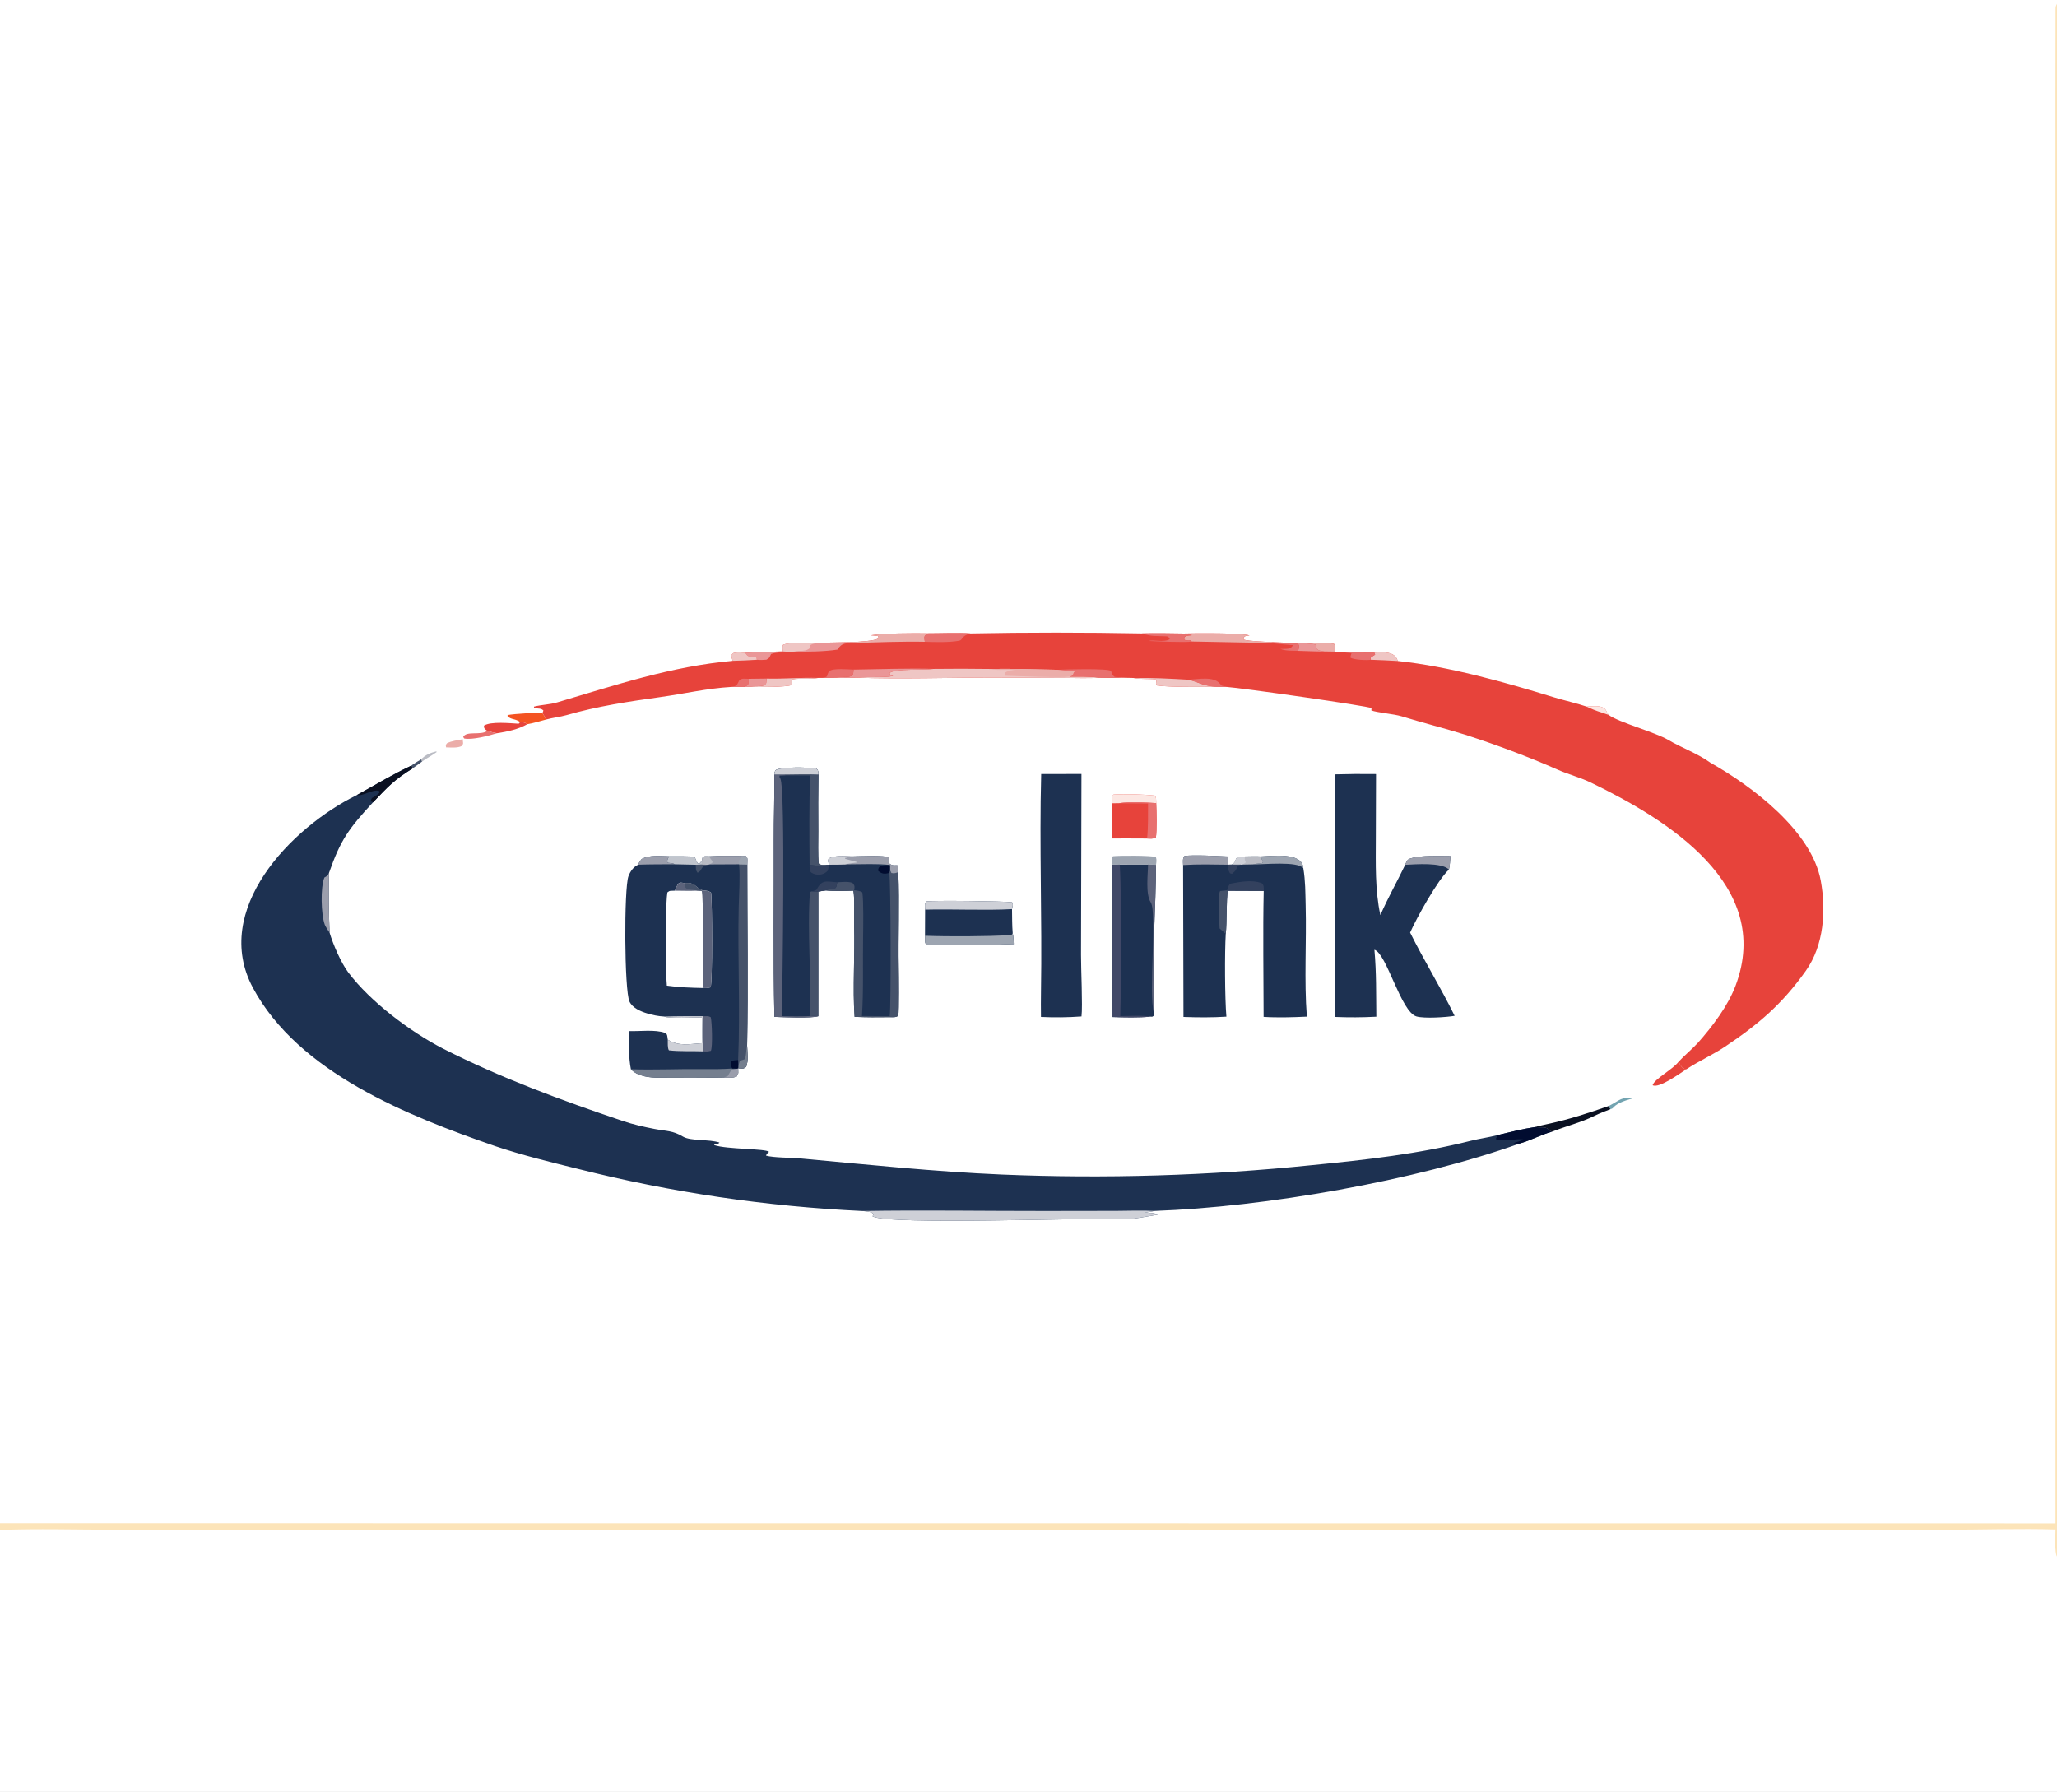
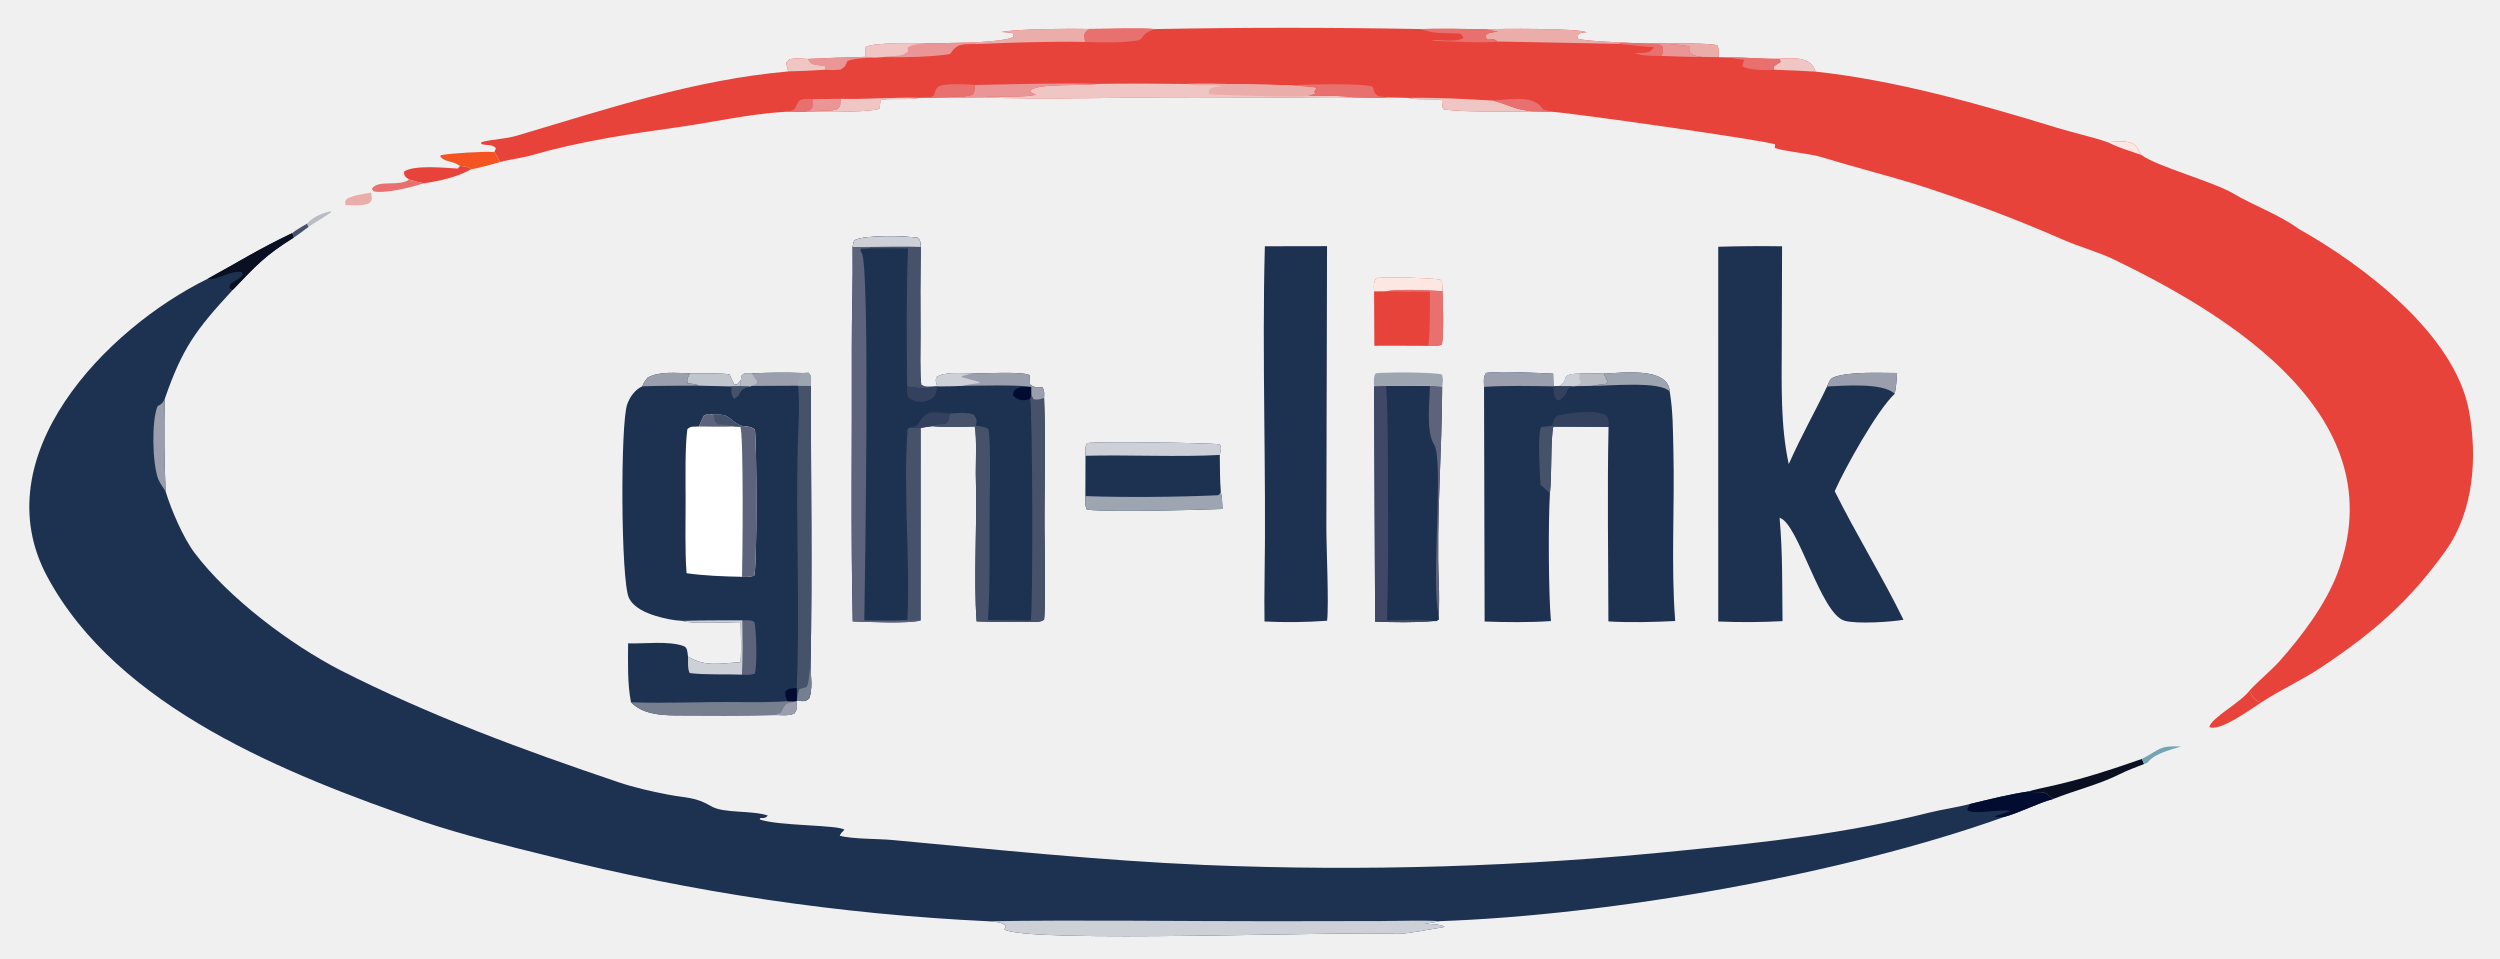
- <svg xmlns="http://www.w3.org/2000/svg" width="666" height="580" viewBox="0 0 666 580" fill="none">
+ <svg xmlns="http://www.w3.org/2000/svg" width="524" height="201" viewBox="72 199 524 201" fill="none">
  <g clip-path="url(#clip0_2231_16708)">
-     <path d="M0 0H666V1.247V503.976V580H0V495.354V493.179V0Z" fill="white" />
-     <path d="M0 495.354C11.66 494.889 25.289 495.273 37.168 495.279L105.616 495.282H317.274L552.471 495.289L629.507 495.286C640.677 495.282 654.605 494.85 665.515 495.198C665.496 497.002 665.161 502.747 666 503.976V580H0V495.354Z" fill="white" />
    <path d="M665.512 493.223V166.739L665.506 57.941C665.506 39.69 665.486 21.376 665.532 3.123C665.535 2.179 665.561 2.034 666 1.246V503.975C665.161 502.746 665.496 497.001 665.515 495.197C654.605 494.849 640.677 495.281 629.507 495.284L552.471 495.288L317.274 495.281H105.616L37.168 495.278C25.289 495.271 11.66 494.888 0 495.353V493.178L665.512 493.223Z" fill="#FCE4B9" />
    <path d="M314.169 205.093C332.654 204.741 351.142 204.74 369.626 205.088C374.133 204.958 378.777 205.07 383.294 205.125C386.406 205.014 402.613 204.875 404.565 205.767C403.163 205.926 403.514 205.688 402.565 206.467L402.727 207.099C403.934 207.578 410.272 207.8 411.96 207.926L416.418 208.094C417.764 208.081 419.654 208.004 420.951 208.118C423.55 208.1 429.582 208.003 431.936 208.459C432.343 209.291 432.229 210.036 432.216 210.977L434.274 211.03C437.829 211.009 441.669 211.396 444.996 211.317C447.806 211.071 451.711 210.873 452.554 214.018C469.028 215.754 487.128 220.849 502.956 225.725C506.383 226.78 510.484 227.678 513.726 228.786C515.385 228.704 518.207 228.251 519.537 229.464C520.188 230.057 520.214 230.802 520.841 231.482C524.11 233.918 535.875 237.034 540.259 239.644C544.353 242.08 549.764 244.01 553.78 246.956C567.266 254.528 586.567 269.042 589.513 285.18C591.256 294.716 590.57 306.042 584.645 314.371C577.009 325.11 569.38 331.63 558.509 338.887C554.58 341.51 550.018 343.565 546.008 346.198C544.603 346.107 544.057 344.852 543.488 343.757C545.397 341.692 547.859 339.696 549.761 337.615C554.437 332.349 559.449 325.72 561.933 319.126C574.222 286.521 539.758 265.328 515.151 253.42C511.729 251.764 507.795 250.734 504.289 249.189C494.507 244.881 484.436 241.145 474.27 237.851C467.64 235.778 460.488 233.995 453.819 231.933C451.321 231.16 445.832 230.731 444.001 230.014L444.056 229.273C443.009 228.571 401.488 222.675 397.205 222.422L393.319 222.359C389.043 222.447 378.425 222.508 374.624 221.95C374.11 221.276 374.338 221.199 374.458 220.056C373.066 219.635 369.421 220.052 366.962 219.513L363.008 219.429C361.001 219.565 357.889 219.444 355.802 219.425C352.969 219.661 347.369 219.495 344.299 219.481L322.726 219.391C308.215 219.354 291.47 219.927 277.319 219.413C275.13 219.443 272.941 219.446 270.752 219.423L266.882 219.483L264.885 219.503C261.961 220.06 258.926 219.49 256.562 219.977C256.506 220.574 256.441 221.17 256.368 221.765C254.825 222.519 244.988 222.526 242.869 222.356L240.823 222.429C239.448 222.416 238.073 222.414 236.699 222.423C229.039 222.863 221.495 224.622 213.936 225.682C203.62 227.128 193.456 228.639 183.417 231.547C181.31 232.145 178.9 232.383 176.777 232.976C176.489 232.146 176.073 231.568 175.589 230.856C175.8 230.577 175.813 230.392 175.931 230.034C175.046 229.183 174.492 229.586 172.867 229.189L172.91 228.777C175.535 228.125 177.847 228.172 180.493 227.388C199.498 221.757 217.287 215.764 237.2 213.967C237.008 213.265 236.904 212.864 236.788 212.148L237.4 211.472C238.609 211.089 239.982 211.285 241.283 211.356C245.346 211.15 249.412 211.002 253.48 210.913C253.365 209.964 253.348 209.887 253.438 208.883C254.565 207.895 264.162 208.035 266.159 208.1L275.987 207.91C277.548 207.759 283.699 207.577 284.512 206.578L284.232 205.929C283.396 205.809 282.744 205.753 281.901 205.695C285.934 205.01 296.127 204.985 300.371 205.069C304.134 205.077 310.733 204.826 314.169 205.093Z" fill="#E7433B" />
    <path d="M302.279 216.576C308.339 216.5 314.399 216.506 320.459 216.594C327.638 216.464 335.179 216.734 342.389 216.862C343.494 216.99 347.312 217.212 347.936 217.414L347.436 218.262L347.667 218.641L346.193 219.089C348.928 219.094 353.231 218.987 355.803 219.426C352.97 219.662 347.371 219.496 344.301 219.481L322.727 219.392C308.216 219.354 291.472 219.927 277.32 219.414C280.691 219.03 286.741 219.517 289.157 218.849L288.143 218.392L288.045 217.866C290.107 216.403 298.606 217.079 302.279 216.576Z" fill="#EFC6C4" />
    <path d="M320.461 216.593C327.639 216.463 335.181 216.733 342.39 216.861C343.496 216.989 347.314 217.211 347.938 217.413L347.437 218.262L347.668 218.64L346.195 219.088C344.543 219.512 328.319 218.886 325.558 218.8L325.324 218.529L325.493 217.75C326.26 217.148 327.421 217.191 328.446 217.106C326.238 216.56 323.316 217.242 320.461 216.593Z" fill="#EBADA9" />
    <path d="M383.297 205.125C386.409 205.013 402.617 204.874 404.568 205.766C403.166 205.925 403.518 205.687 402.568 206.466L402.731 207.099C403.937 207.578 410.275 207.799 411.963 207.925L411.309 208.19L385.885 207.699C385.056 207.055 385.128 207.289 383.765 207.317L383.401 206.82L383.557 206.209C384.279 205.743 385.098 205.755 385.976 205.655L383.297 205.125Z" fill="#EBADA9" />
    <path d="M266.161 208.1L275.989 207.91L276.532 208.224C273.778 208.327 272.732 207.943 271.121 210.323C267.299 210.955 261.108 211.063 257.113 210.962L255.285 211.047L253.482 210.914C253.368 209.964 253.35 209.887 253.44 208.883C254.567 207.895 264.164 208.036 266.161 208.1Z" fill="#EA9697" />
    <path d="M253.482 210.914C253.368 209.965 253.35 209.888 253.44 208.884C254.567 207.896 264.164 208.036 266.161 208.101C264.754 208.263 263.165 208.209 262.196 209.009L262.342 209.681C261.101 211.143 258.959 210.5 257.113 210.963L255.285 211.048L253.482 210.914Z" fill="#EFC6C4" />
    <path d="M275.984 207.91C277.545 207.759 283.697 207.577 284.509 206.578L284.23 205.929C283.393 205.81 282.742 205.753 281.898 205.695C285.931 205.01 296.124 204.985 300.368 205.069C299.004 206.03 299.257 206.113 299.428 207.792C292.763 207.639 283.328 207.95 276.527 208.224L275.984 207.91Z" fill="#EBADA9" />
    <path d="M276.379 216.805C284.62 216.684 294.125 216.332 302.275 216.577C298.603 217.079 290.104 216.404 288.041 217.867L288.139 218.392L289.154 218.849C286.738 219.517 280.688 219.03 277.317 219.414C275.128 219.443 272.939 219.447 270.75 219.424C273.036 218.929 274.486 219.595 276.014 218.686C276.326 217.928 276.301 217.618 276.379 216.805Z" fill="#EA9697" />
    <path d="M366.961 219.514C373.153 219.416 378.788 219.731 384.941 220.082C388.827 221.145 388.918 221.825 393.318 222.36C389.042 222.448 378.424 222.51 374.623 221.951C374.109 221.277 374.336 221.2 374.457 220.057C373.065 219.636 369.419 220.053 366.961 219.514Z" fill="#EFC6C4" />
    <path d="M342.391 216.86C344.547 216.726 358.696 216.346 359.73 217.239C360.221 218.6 359.919 218.353 360.894 219.167L363.011 219.427C361.005 219.564 357.893 219.442 355.805 219.424C353.233 218.986 348.93 219.092 346.195 219.087L347.669 218.639L347.438 218.261L347.938 217.412C347.314 217.21 343.496 216.988 342.391 216.86Z" fill="#E8706F" />
    <path d="M300.375 205.068C304.137 205.076 310.736 204.825 314.173 205.092C311.101 205.928 311.805 207.21 310.574 207.441C307.353 208.044 302.733 207.905 299.434 207.791C299.264 206.112 299.01 206.029 300.375 205.068Z" fill="#E8706F" />
    <path d="M248.196 219.706C253.506 219.864 259.245 219.329 264.883 219.505C261.959 220.061 258.924 219.491 256.56 219.978C256.504 220.575 256.439 221.171 256.365 221.766C254.823 222.52 244.986 222.527 242.867 222.357C244.847 222.003 245.73 222.41 247.452 221.911C248.316 221.124 248.035 221.258 248.196 219.706Z" fill="#EFC6C4" />
    <path d="M369.625 205.088C374.132 204.958 378.776 205.07 383.293 205.125L385.973 205.656C385.095 205.756 384.275 205.743 383.553 206.21L383.397 206.821L383.761 207.318C385.124 207.289 385.052 207.055 385.882 207.699C383.989 208.104 374.249 207.62 372.09 207.528C373.069 207 376.877 208.126 378.747 206.937C378.5 206.485 378.389 206.063 377.618 206.023C373.872 205.833 373.329 206.199 369.625 205.088Z" fill="#E8706F" />
    <path d="M266.883 219.485L267.731 219.025C267.902 218.474 268.116 217.635 268.525 217.286C269.725 216.265 274.775 216.746 276.381 216.806C276.303 217.62 276.328 217.93 276.016 218.687C274.488 219.596 273.038 218.931 270.752 219.425L266.883 219.485Z" fill="#E8706F" />
    <path d="M444.997 211.316C447.807 211.07 451.712 210.872 452.554 214.017C449.65 213.845 446.743 213.71 443.836 213.611L443.758 212.962C444.229 212.597 444.714 212.272 445.224 211.965L444.997 211.316Z" fill="#EFC6C4" />
    <path d="M434.273 211.032C437.828 211.01 441.668 211.398 444.995 211.319L445.223 211.968C444.712 212.275 444.228 212.6 443.756 212.965L443.834 213.614C442.618 213.837 438.094 213.654 437.194 212.88C437.294 212.416 437.412 211.971 437.574 211.525C436.303 211.405 435.525 211.289 434.273 211.032Z" fill="#E8706F" />
    <path d="M253.478 210.914L255.281 211.048C253.475 211.161 251.343 211.169 249.664 211.755C248.937 213.145 249.326 212.85 248.131 213.596C246.832 213.689 246.345 213.728 245.062 213.612L244.923 212.863C244.473 212.805 244.025 212.742 243.576 212.675C241.9 212.413 242.105 212.484 241.281 211.356C245.345 211.15 249.41 211.003 253.478 210.914Z" fill="#EA9697" />
    <path d="M420.953 208.119C423.551 208.1 429.584 208.004 431.938 208.46C432.345 209.292 432.231 210.036 432.218 210.978L428.8 210.928C427.398 210.651 427.021 210.832 426.179 209.933L426.254 208.837C425.2 208.352 422.524 208.366 420.953 208.119Z" fill="#EBADA9" />
    <path d="M384.945 220.08C388.054 219.901 392.883 218.891 394.978 221.344L395.303 221.719C395.374 221.806 395.446 221.894 395.517 221.981L397.208 222.422L393.322 222.358C388.922 221.823 388.831 221.143 384.945 220.08Z" fill="#E8706F" />
    <path d="M237.201 213.966C237.009 213.265 236.905 212.864 236.789 212.148L237.402 211.471C238.61 211.088 239.983 211.285 241.285 211.355C242.108 212.483 241.903 212.412 243.58 212.674C244.028 212.741 244.477 212.804 244.926 212.863L245.066 213.612C242.447 213.787 239.825 213.905 237.201 213.966Z" fill="#EFC6C4" />
    <path d="M416.422 208.096C417.768 208.083 419.658 208.006 420.955 208.12C422.526 208.367 425.202 208.353 426.256 208.838L426.181 209.935C427.023 210.833 427.4 210.652 428.802 210.929C426.187 210.975 422.958 210.799 420.305 210.727C420.506 209.946 420.669 209.594 420.51 208.797L419.81 208.357C418.467 208.377 417.758 208.279 416.422 208.096Z" fill="#EA9697" />
    <path d="M242.275 219.784L248.196 219.707C248.035 221.259 248.316 221.125 247.452 221.912C245.73 222.411 244.847 222.004 242.867 222.358L240.82 222.431C242.646 221.713 242.257 221.744 242.275 219.784Z" fill="#EA9697" />
    <path d="M411.958 207.926L416.417 208.094C417.753 208.277 418.462 208.375 419.805 208.355L420.504 208.794C420.664 209.592 420.501 209.944 420.3 210.725C418.417 210.688 416.274 210.786 414.566 210.099C416.212 210.03 417.935 210.406 418.628 208.866C419.093 208.996 412.085 208.315 411.305 208.191L411.958 207.926Z" fill="#E8706F" />
    <path d="M236.703 222.425C238.826 222.014 238.368 222.089 239.418 220.174C240.409 219.549 240.951 219.778 242.282 219.784C242.263 221.743 242.653 221.713 240.827 222.431C239.452 222.418 238.078 222.416 236.703 222.425Z" fill="#E8706F" />
    <path d="M513.727 228.788C515.385 228.705 518.208 228.253 519.538 229.465C520.188 230.058 520.214 230.804 520.842 231.483C517.778 230.385 516.904 230.309 513.727 228.788Z" fill="#FCE7E3" />
    <path d="M133.272 247.84L133.574 248.79C127.539 252.563 125.737 254.584 120.777 259.773C112.988 268.209 110.274 271.88 106.541 282.577C106.371 289.059 106.431 295.546 106.721 302.024C107.865 305.817 110.399 311.711 112.768 314.863C119.899 324.349 132.865 334.084 143.431 339.523C162.071 349.003 181.802 356.266 201.596 362.941C204.967 364.079 208.536 364.879 211.986 365.542C215.948 366.303 217.756 366.013 221.114 368.009C223.663 369.521 229.593 368.799 232.938 369.937C232.145 370.945 231.299 370.032 231.24 370.76C235.257 372.158 247.987 371.875 248.984 372.935C248.415 373.514 248.34 373.475 248.006 374.164C250.538 374.886 256.089 374.791 258.987 375.061C280.648 377.061 302.571 379.366 324.291 380.289C357.826 381.693 391.418 380.676 424.806 377.246C442.253 375.526 459.202 373.65 476.255 369.352C479.078 368.643 482.001 368.269 484.87 367.525C488.873 366.559 493.065 365.503 497.123 364.892C498.638 365.298 500.356 364.674 501.292 365.633C501.803 366.156 501.812 366.15 502.43 366.442C499.097 367.317 495.699 369.203 492.063 370.236C458.285 382.314 409.555 390.832 373.744 392.077C372.775 392.334 371.581 392.455 370.525 392.672C371.448 392.607 374.141 392.705 374.814 393.277C372.746 393.602 366.492 394.844 364.733 394.743C353.871 394.116 287.759 396.756 282.521 393.83L282.83 393.111C282.2 392.217 280.233 392.217 279.167 392.097C248.089 390.64 217.235 386.069 187.07 378.449C178.181 376.251 169.064 374.037 160.336 371.095C132.195 361.358 96.619 347.342 81.877 319.814C68.411 294.671 94.067 267.973 115.558 257.415C122.413 253.664 125.923 251.361 133.272 247.84Z" fill="#1D3151" />
    <path d="M279.172 392.097C298.613 391.771 318.871 392.103 338.416 392.087L361.427 392.051C365.008 392.041 370.298 391.849 373.749 392.077C372.78 392.334 371.586 392.454 370.529 392.672C371.453 392.607 374.145 392.705 374.819 393.277C372.75 393.602 366.497 394.844 364.738 394.743C353.876 394.115 287.764 396.755 282.526 393.829L282.835 393.111C282.204 392.217 280.238 392.217 279.172 392.097Z" fill="#CED0D7" />
    <path d="M497.125 364.895C498.641 365.301 500.358 364.677 501.294 365.636C501.805 366.159 501.815 366.153 502.432 366.445C499.099 367.32 495.701 369.206 492.065 370.239C491.242 370.275 490.829 370.347 490.029 370.109L493.379 369.007C491.698 368.432 485.503 369.901 484.312 368.77L484.872 367.528C488.875 366.562 493.067 365.506 497.125 364.895Z" fill="#010C30" />
    <path d="M133.276 247.84L133.579 248.79C127.544 252.563 125.741 254.584 120.781 259.773L120.052 259.423C120.163 259.103 120.154 258.985 120.197 258.647L120.078 259.151L120.481 258.26L120.249 258.507C121.069 258.004 122.375 257.343 122.872 256.589L122.694 256.044C120.32 255.565 117.555 257.878 115.562 257.415C122.418 253.664 125.928 251.361 133.276 247.84Z" fill="#0A1021" />
    <path d="M106.723 302.025C106.345 301.457 105.376 299.998 105.159 299.411C103.918 296.06 103.739 287.248 105.024 284.134C105.984 283.599 106.056 283.56 106.543 282.578C106.373 289.061 106.433 295.547 106.723 302.025Z" fill="#9B9EAC" />
    <path d="M229.519 277.268C233.098 277.081 236.683 277.051 240.264 277.18L241.457 277.139C242.173 277.878 241.981 278.159 241.961 279.505L241.951 279.903C241.95 299.153 242.282 319.411 241.89 338.574C241.956 340.808 242.349 343.464 241.594 345.395C240.704 346.159 240.491 345.945 238.991 345.883C238.984 347.505 239.234 347.356 238.513 348.529C237.176 349.128 235.862 348.828 234.355 348.877C227.452 349.023 220.347 348.997 213.438 348.949C210.282 348.923 206.529 348.585 204.265 346.195C203.483 342.45 203.634 337.723 203.649 333.847C206.959 333.974 212.189 333.259 215.318 334.432C216.134 334.738 216.067 335.72 216.206 336.624C219.756 338.825 223.061 338.051 227.249 337.775C227.384 334.901 227.311 332.261 227.246 329.396C225.36 329.432 216.035 329.806 215.047 329.133C213.17 329.049 211.248 328.645 209.453 328.099C207.393 327.472 204.778 326.36 203.812 324.291C202.114 320.652 202.012 287.647 203.478 283.696C204.06 282.128 205.086 280.687 206.618 279.97C206.935 279.108 207.201 278.845 207.751 278.132C210.283 276.772 213.662 277.189 216.592 277.246C218.436 277.258 223.489 277.161 224.932 277.485C225.26 278.265 225.511 278.847 225.909 279.607L226.497 279.573L227.281 278.672L227.467 277.669C228.204 277.059 228.273 277.283 229.519 277.268Z" fill="#1D3151" />
    <path d="M239.288 279.848L241.954 279.903C241.953 299.152 242.285 319.411 241.893 338.574C241.959 340.807 242.352 343.464 241.597 345.395C240.707 346.159 240.494 345.944 238.994 345.882L239.033 345.668L238.992 343.213C239.698 326.889 238.801 309.97 239.179 293.584C239.275 289.457 239.675 283.824 239.288 279.848Z" fill="#45526A" />
    <path d="M239.032 345.668C239.175 344.722 239.217 344.407 239.534 343.467C240.069 343.314 240.526 343.171 241.054 342.992C241.659 342.063 241.506 340.369 241.828 338.864L241.892 338.574C241.957 340.808 242.35 343.464 241.595 345.395C240.705 346.159 240.493 345.945 238.992 345.883L239.032 345.668Z" fill="#757F8F" />
    <path d="M238.682 346.006L238.991 345.883C238.984 347.505 239.234 347.356 238.514 348.529C237.177 349.127 235.863 348.828 234.355 348.877C227.452 349.023 220.347 348.997 213.438 348.949C210.282 348.923 206.529 348.584 204.266 346.195C211.892 346.465 219.607 346.062 227.244 346.159C230.506 346.201 233.795 346.188 237.05 345.971L238.682 346.006Z" fill="#757F8F" />
    <path d="M238.686 346.006L238.996 345.883C238.988 347.505 239.239 347.356 238.518 348.529C237.181 349.127 235.867 348.828 234.359 348.877L235.634 348.406L235.777 348.152C236.876 346.237 236.446 346.614 238.686 346.006Z" fill="#9B9EAC" />
    <path d="M229.522 277.268C233.1 277.081 236.685 277.051 240.266 277.18L241.459 277.139C242.175 277.878 241.983 278.159 241.963 279.505L241.954 279.903L239.288 279.848L229.477 279.897L229.278 279.997L227.242 279.948L227.283 278.672L227.47 277.669C228.207 277.059 228.276 277.283 229.522 277.268Z" fill="#9B9EAC" />
    <path d="M227.283 278.675L227.47 277.671C228.207 277.061 228.276 277.285 229.522 277.271L230.698 278.943L230.581 279.443L229.477 279.899L229.278 279.999L227.242 279.951L227.283 278.675Z" fill="#BABCC4" />
    <path d="M240.269 277.181L241.462 277.141C242.178 277.88 241.986 278.16 241.966 279.507L241.956 279.905L239.291 279.849C238.862 278.686 239.606 278.168 240.269 277.181Z" fill="#9DA5B1" />
    <path d="M215.055 329.133C219.205 328.997 223.495 329.033 227.659 329.02C227.69 332.83 227.752 336.601 227.589 340.408C224.092 340.268 219.977 340.493 216.576 340.08C216.097 339.358 216.224 337.593 216.213 336.624C219.764 338.825 223.068 338.051 227.256 337.775C227.392 334.901 227.318 332.261 227.253 329.397C225.367 329.432 216.042 329.806 215.055 329.133Z" fill="#CED0D7" />
    <path d="M227.656 329.019C228.834 329.048 229.282 328.857 230.133 329.377C230.535 331.149 230.773 338.818 230.175 340.229C229.007 340.512 228.812 340.466 227.586 340.408C227.749 336.601 227.687 332.829 227.656 329.019Z" fill="#5C637B" />
    <path d="M216.593 277.247C218.437 277.259 223.49 277.162 224.933 277.486C225.262 278.266 225.512 278.848 225.91 279.609L226.499 279.574L227.282 278.674L227.241 279.949L225.262 279.996L218.448 279.839C217.892 279.447 216.881 279.445 216.108 279.348C215.922 278.338 216.121 278.396 216.593 277.247Z" fill="#C1C5CD" />
    <path d="M206.625 279.969C206.942 279.107 207.208 278.844 207.758 278.132C210.29 276.771 213.669 277.188 216.599 277.245C216.127 278.394 215.928 278.336 216.114 279.346C216.887 279.443 217.898 279.445 218.454 279.837C214.362 279.855 210.739 279.839 206.625 279.969Z" fill="#9B9EAC" />
    <path d="M237.052 345.972C236.656 344.996 236.546 344.928 236.626 343.862C237.51 343.153 237.637 343.368 238.991 343.215L239.032 345.669L238.993 345.884L238.684 346.008L237.052 345.972Z" fill="#010C30" />
    <path d="M227.244 279.949L229.28 279.998C226.328 280.754 227.723 281.676 225.864 282.59C225.133 281.583 225.373 281.483 225.266 279.996L227.244 279.949Z" fill="#45526A" />
    <path d="M218.491 288.39C218.84 287.569 219.135 286.932 219.531 286.133C220.602 285.613 220.221 285.76 221.57 285.911C225.408 285.76 224.342 286.887 227.395 288.254C228.435 288.385 229.466 288.373 230.225 289.041C230.623 291.517 230.749 318.108 230.07 319.675C228.891 319.963 228.763 319.944 227.533 319.901C223.759 319.819 219.629 319.684 215.912 319.145C215.528 314.53 215.725 308.379 215.705 303.594C215.689 299.821 215.56 292.538 216.07 288.959C216.898 288.246 217.102 288.485 218.491 288.39Z" fill="white" />
    <path d="M227.156 288.44L227.39 288.254C228.43 288.385 229.462 288.373 230.22 289.041C230.618 291.517 230.745 318.108 230.065 319.674C228.887 319.962 228.758 319.944 227.528 319.901C227.646 316.519 227.885 289.542 227.156 288.44Z" fill="#5C637B" />
    <path d="M218.484 288.39C218.834 287.569 219.129 286.932 219.525 286.133C220.596 285.613 220.215 285.76 221.564 285.911C225.402 285.76 224.336 286.887 227.389 288.254L227.155 288.44L225.866 288.38C223.581 288.497 220.807 288.406 218.484 288.39Z" fill="#5C637B" />
    <path d="M221.57 285.912C225.409 285.761 224.342 286.888 227.395 288.255L227.161 288.441L225.872 288.381C225.037 288.153 223.48 288.032 222.573 287.936C221.603 287.189 221.911 287.437 221.57 285.912Z" fill="#45526A" />
    <path d="M250.7 250.771C250.823 250.22 250.846 249.509 251.249 249.299C253.366 248.196 262.151 248.461 264.342 248.841C265.043 249.614 264.823 249.499 264.995 250.759C264.9 256.879 264.881 263.001 264.938 269.121C264.943 271.777 264.78 277.212 265.092 279.637C266.035 280.229 266.155 280.017 267.472 280.051L268.455 279.964C268.205 279.137 268.022 278.883 268.256 278.068C269.903 276.871 273.626 277.251 275.78 277.298C277.798 277.259 286.793 276.816 287.832 277.658C287.859 278.287 287.878 278.917 287.89 279.546C288.834 280.283 289.298 280.193 290.538 280.153C290.968 281.093 290.881 281.406 290.842 282.426C291.273 292.385 290.788 303.269 290.974 313.323C291.019 315.752 291.126 327.21 290.841 328.885C289.985 329.483 289.157 329.337 288.072 329.34C284.145 329.389 280.621 329.408 276.701 329.236C276.036 320.175 276.842 308.786 276.544 299.505C276.45 296.6 276.799 290.953 276.307 288.386C274.311 288.489 269.232 288.571 267.403 288.318C266.786 288.409 265.513 288.56 264.958 288.69L264.95 329.034C262.705 329.763 253.628 329.353 250.731 329.242C250.31 310.239 250.607 291.018 250.537 271.997C250.511 264.926 250.8 257.854 250.7 250.771Z" fill="#1D3151" />
    <path d="M288.133 281.699L288.617 282.682C289.501 282.91 289.959 282.679 290.839 282.428C291.271 292.387 290.786 303.271 290.972 313.324C291.017 315.754 291.124 327.212 290.839 328.887C289.983 329.485 289.155 329.339 288.07 329.342C284.142 329.391 280.618 329.41 276.698 329.238C276.033 320.177 276.84 308.788 276.541 299.507C276.448 296.601 276.796 290.955 276.305 288.387L276.547 288.218C277.397 288.359 278.623 288.435 279.203 288.971C279.638 291.652 279.499 300.264 279.448 303.47C279.318 311.656 279.621 320.873 279.081 328.961L288.058 329.043C288.538 325.844 288.424 285.049 287.917 282.62L288.133 281.699Z" fill="#45526A" />
    <path d="M250.7 250.774L254.413 250.766L254.34 251.051L252.404 251.128C252.376 251.807 252.309 251.421 252.651 252.059C254.385 255.295 253.286 320.145 253.164 329.025C256.236 329.07 259.108 329.122 262.182 328.989C263.003 328.982 264.176 328.934 264.95 329.038C262.705 329.766 253.628 329.356 250.731 329.246C250.31 310.242 250.607 291.021 250.537 272.001C250.511 264.929 250.8 257.858 250.7 250.774Z" fill="#5C637B" />
    <path d="M250.703 250.771C250.826 250.22 250.85 249.509 251.253 249.299C253.37 248.196 262.154 248.461 264.345 248.841C265.046 249.614 264.826 249.499 264.998 250.759C264.903 256.879 264.885 263.001 264.941 269.121C264.946 271.777 264.783 277.212 265.095 279.637C266.038 280.229 266.158 280.017 267.475 280.051C266.201 280.692 263.641 280.18 262.132 280.009C262.037 271 261.948 259.995 262.317 251.079L254.344 251.048L254.417 250.762L250.703 250.771Z" fill="#45526A" />
    <path d="M250.703 250.771C250.826 250.22 250.85 249.509 251.253 249.299C253.37 248.196 262.154 248.461 264.345 248.841C265.046 249.614 264.826 249.499 264.998 250.759C261.486 250.63 257.934 250.718 254.417 250.762L250.703 250.771Z" fill="#CED0D7" />
    <path d="M262.18 328.986C262.805 316.066 261.257 301.641 262.246 288.892L262.677 288.629C263.29 288.649 264.384 288.716 264.955 288.69L264.947 329.035C264.173 328.931 263.001 328.98 262.18 328.986Z" fill="#45526A" />
    <path d="M275.78 277.3C277.798 277.261 286.793 276.817 287.832 277.66C287.859 278.289 287.879 278.918 287.891 279.548C288.834 280.285 289.299 280.194 290.538 280.154C290.969 281.094 290.881 281.407 290.842 282.427C289.962 282.679 289.504 282.91 288.62 282.681L288.135 281.699L288.128 280.102C285.512 279.599 276.825 279.86 273.629 279.872C272.034 279.965 270.083 279.944 268.456 279.966C268.206 279.138 268.022 278.885 268.256 278.07C269.904 276.872 273.627 277.253 275.78 277.3Z" fill="#9B9EAC" />
    <path d="M268.456 279.967C268.206 279.14 268.022 278.886 268.256 278.071C269.904 276.874 273.627 277.254 275.78 277.301L273.594 277.8L273.675 278.091L277.306 279.068L277.321 279.288C276.327 279.428 274.536 279.624 273.629 279.873C272.034 279.966 270.083 279.946 268.456 279.967Z" fill="#CED0D7" />
    <path d="M271.087 285.679C272.727 285.598 274.587 285.325 276.052 285.898C276.785 286.81 276.749 287.018 276.552 288.217L276.31 288.387C274.314 288.49 269.235 288.572 267.406 288.319C268.107 287.839 269.224 287.917 270.2 287.841C271.014 287.024 270.786 287.027 271.087 285.679Z" fill="#45526A" />
    <path d="M262.68 288.632C263.439 288.471 263.596 288.438 264.311 288.148C266.231 284.655 267.287 285.43 271.084 285.681C270.783 287.03 271.011 287.027 270.197 287.844C269.221 287.919 268.104 287.841 267.403 288.322C266.786 288.412 265.513 288.564 264.958 288.693C264.387 288.719 263.293 288.652 262.68 288.632Z" fill="#33415E" />
    <path d="M262.131 280.01C263.639 280.181 266.199 280.693 267.474 280.052L268.457 279.965C268.343 280.676 268.186 281.215 268.007 281.908C266.729 283.413 264.342 283.608 262.774 282.58C261.93 282.027 262.164 280.888 262.131 280.01Z" fill="#33415E" />
    <path d="M287.924 282.619C286.46 283.083 285.427 282.977 284.339 281.941C284.243 279.842 286.612 280.186 288.131 280.102L288.139 281.698L287.924 282.619Z" fill="#010C30" />
    <path d="M432.141 250.719C436.599 250.59 441.061 250.558 445.522 250.621L445.457 271.362C445.441 279.601 445.171 288.229 446.924 296.28C449.662 290.114 452.182 285.799 454.956 280.012C455.373 279.079 455.49 278.341 456.566 277.988C460.013 276.856 465.922 277.179 469.636 277.177C469.519 278.615 469.454 280.152 469.128 281.545C465.473 284.932 458.67 297.163 456.553 301.956C461.148 311.173 466.66 320.082 470.969 328.902C468.387 329.373 461.132 329.828 458.631 329.11C453.548 327.653 448.94 308.605 444.999 307.528C445.679 315.118 445.519 321.599 445.617 329.191C441.129 329.432 436.635 329.458 432.144 329.263L432.141 250.719Z" fill="#1D3151" />
    <path d="M454.961 280.013C455.377 279.08 455.494 278.342 456.571 277.989C460.018 276.857 465.927 277.18 469.64 277.178C469.523 278.616 469.458 280.152 469.133 281.546C466.678 279.147 458.33 279.857 454.961 280.013Z" fill="#9B9EAC" />
    <path d="M383.054 280.084C383.015 278.788 382.862 278.133 383.464 277.168C386.273 276.707 394.478 277.191 397.538 277.317L397.6 279.974L398.816 279.94C401.262 278.598 398.537 277.369 403.158 277.313C404.371 277.298 407.014 277.202 408.107 277.313C411.84 277.176 421.726 275.793 421.983 281.113C422.673 285.299 422.63 288.988 422.738 293.173C423.046 305.01 422.214 317.393 423.121 329.167C418.708 329.381 413.525 329.534 409.122 329.245C409.105 315.907 408.865 301.743 409.154 288.471C405.291 288.436 401.431 288.419 397.571 288.422C396.972 291.252 397.298 298.687 396.862 302.412C396.501 308.526 396.566 323.336 397.073 329.176C392.667 329.479 387.587 329.44 383.178 329.267L383.054 280.084Z" fill="#1D3151" />
    <path d="M383.054 280.084C383.015 278.788 382.862 278.133 383.464 277.168C386.273 276.707 394.478 277.191 397.538 277.317L397.6 279.974C392.81 279.914 387.821 279.782 383.054 280.084Z" fill="#9B9EAC" />
    <path d="M397.298 288.281L397.574 288.421C396.976 291.25 397.301 298.686 396.865 302.41C396.296 301.844 395.49 301.163 394.872 300.613C394.794 298.445 394.196 289.736 395.041 288.498L397.298 288.281Z" fill="#45526A" />
    <path d="M408.113 277.312C411.846 277.176 421.732 275.792 421.989 281.112C420.086 278.76 409.027 279.933 405.664 279.883C406.454 279.68 407.784 279.557 408.643 279.452L408.926 279.027C408.653 278.398 408.425 277.921 408.113 277.312Z" fill="#9DA5B1" />
    <path d="M397.297 288.281C397.58 287.503 397.759 286.237 398.672 286.062C401.746 285.476 405.306 284.844 408.334 285.884C409.271 286.205 409.206 287.675 409.157 288.47C405.293 288.434 401.433 288.418 397.573 288.421L397.297 288.281Z" fill="#33415E" />
    <path d="M403.162 277.311C404.375 277.296 407.018 277.2 408.111 277.31C408.423 277.92 408.651 278.397 408.924 279.025L408.641 279.451C407.783 279.556 406.453 279.679 405.662 279.881L402.01 279.945L401.76 279.954L398.82 279.938C401.266 278.596 398.541 277.367 403.162 277.311Z" fill="#BABCC4" />
    <path d="M398.82 279.939C401.266 278.598 398.541 277.368 403.162 277.312C402.43 279.115 404.57 279.062 402.01 279.947L401.76 279.956L398.82 279.939Z" fill="#CED0D7" />
    <path d="M398.818 279.941L401.758 279.958L400.785 280.345C400.112 281.807 400.086 281.954 398.873 282.934L398.262 282.773C397.592 281.79 397.683 281.221 397.602 279.975L398.818 279.941Z" fill="#33415E" />
    <path d="M337.113 250.617L350.147 250.594L350.004 309.161C349.981 313.508 350.566 325.678 350.16 329.104C345.796 329.43 341.412 329.482 337.041 329.264C337.002 326.497 337.002 323.63 337.048 320.861C337.435 297.54 336.482 273.894 337.113 250.617Z" fill="#1D3151" />
    <path d="M371.699 279.875L374.277 280.035C374.255 293.713 373.029 307.668 373.578 321.443C373.656 323.389 373.659 325.956 373.562 327.903L373.607 328.856C372.902 329.298 373.276 329.2 372.456 329.174C368.918 329.535 363.783 329.421 360.226 329.295L360.008 279.96L362.548 279.894L371.699 279.875Z" fill="#1D3151" />
    <path d="M360.008 279.96L362.548 279.895C362.98 287.351 362.889 295.244 362.909 302.737C363.016 311.495 362.954 320.255 362.713 329.009C365.091 328.97 370.339 328.71 372.456 329.175C368.918 329.536 363.783 329.422 360.226 329.295L360.008 279.96Z" fill="#414867" />
    <path d="M371.705 279.875L374.283 280.035C374.261 293.713 373.035 307.668 373.584 321.443C373.662 323.389 373.666 325.956 373.568 327.903C371.851 321.597 374.667 295.401 372.592 292.203C370.823 289.476 371.682 283.075 371.705 279.875Z" fill="#5C637B" />
    <path d="M299.523 294.527C299.488 293.48 299.305 292.683 299.896 291.88C301.212 291.481 325.241 291.788 327.696 292.136C328.09 293.101 327.875 293.127 327.667 294.356C327.699 296.915 327.686 299.598 327.885 302.139C328.174 303.182 328.181 304.575 328.236 305.683C322.135 305.906 305.727 306.376 299.844 305.846C299.339 305.009 299.509 304.096 299.489 302.985L299.523 294.527Z" fill="#1D3151" />
    <path d="M327.885 302.137C328.174 303.18 328.181 304.573 328.236 305.681C322.135 305.903 305.727 306.374 299.843 305.844C299.338 305.006 299.508 304.094 299.489 302.983C307.781 303.282 318.859 303.191 327.221 302.803C327.585 302.786 327.569 302.593 327.885 302.137Z" fill="#9DA5B1" />
    <path d="M299.523 294.527C299.488 293.48 299.305 292.683 299.896 291.88C301.212 291.481 325.241 291.788 327.696 292.136C328.09 293.101 327.875 293.127 327.667 294.356C319.333 294.833 308.354 294.301 299.523 294.527Z" fill="#CED0D7" />
    <path d="M360.005 260.077C359.956 258.783 359.816 258.126 360.535 257.26C364.294 257.02 370.073 257.204 373.826 257.575C374.453 258.163 374.281 258.949 374.346 260.033C374.47 262.619 374.635 268.795 374.239 271.227C373.237 271.648 372.492 271.524 371.403 271.494C367.644 271.45 363.829 271.478 360.063 271.473L360.005 260.077Z" fill="#E7433B" />
    <path d="M360.005 260.077C359.956 258.783 359.816 258.126 360.535 257.26C364.294 257.02 370.073 257.204 373.826 257.575C374.453 258.163 374.281 258.949 374.346 260.033C370.398 259.824 366.132 259.536 362.223 260.062L360.005 260.077Z" fill="#FCE7E3" />
    <path d="M362.219 260.06C366.128 259.534 370.394 259.822 374.342 260.031C374.466 262.617 374.631 268.793 374.235 271.224C373.233 271.646 372.488 271.522 371.399 271.492C371.776 268.01 371.692 263.732 371.711 260.154C368.55 260.084 365.419 260.157 362.219 260.06Z" fill="#E8706F" />
    <path d="M520.962 358.062L521.401 359.135C519.697 359.789 517.911 360.462 516.282 361.271C511.853 363.479 506.988 364.62 502.432 366.444C501.814 366.151 501.805 366.158 501.294 365.634C500.357 364.675 498.64 365.299 497.125 364.893C498.458 364.493 500.146 364.142 501.525 363.843C508.24 362.377 514.487 360.325 520.962 358.062Z" fill="#0A1021" />
    <path d="M360.008 279.963C359.988 278.942 359.826 278.061 360.346 277.235C362.284 277.002 372.681 276.954 374.255 277.51C374.544 278.583 374.421 278.951 374.278 280.038L371.699 279.878L362.548 279.897L360.008 279.963Z" fill="#9DA5B1" />
    <path d="M168.427 233.789C169.432 233.904 169.955 233.858 170.751 234.475C167.744 236.158 164.285 236.895 160.882 237.416C159.683 237.175 158.919 236.993 157.754 236.629C157.028 236.181 156.583 235.783 156.709 234.933C158.926 233.514 165.214 234.184 167.934 234.327L168.427 233.789Z" fill="#E7433B" />
    <path d="M168.426 233.79C166.705 232.603 165.551 233.087 164.336 231.913L164.344 231.525C166.686 231.11 173.218 230.715 175.59 230.858C176.075 231.57 176.49 232.148 176.779 232.978C175.03 233.451 172.463 234.224 170.75 234.475C169.954 233.858 169.43 233.905 168.426 233.79Z" fill="#F45322" />
    <path d="M543.491 343.758C544.06 344.853 544.606 346.108 546.011 346.199C543.985 347.471 537.195 352.497 535.078 351.372C535.54 349.399 541.624 346.271 543.491 343.758Z" fill="#E7433B" />
    <path d="M157.749 236.629C158.915 236.993 159.678 237.175 160.877 237.416C158.351 238.199 152.807 239.665 150.268 239.098L149.969 238.601C151.031 236.546 155.739 238.21 157.749 236.629Z" fill="#E8706F" />
    <path d="M149.806 239.355C149.919 240.778 150.147 240.619 149.52 241.529C148.127 242.243 146.097 242.01 144.435 241.993C144.306 241 144.193 241.433 144.73 240.639C146.221 239.898 148.132 239.669 149.806 239.355Z" fill="#EBADA9" />
    <path d="M520.961 358.063C524.954 355.966 524.499 355.277 529.166 355.462C526.922 356.152 523.845 356.88 522.346 358.593C522.037 358.948 521.836 358.993 521.4 359.136L520.961 358.063Z" fill="#73A4B1" />
    <path d="M136.344 245.868C137.703 244.418 139.383 243.734 141.274 243.281L141.363 243.52C139.718 244.705 138.134 245.499 136.644 246.578L136.344 245.868Z" fill="#BABCC4" />
    <path d="M136.344 245.871L136.645 246.581C135.729 247.244 134.495 248.201 133.576 248.792L133.273 247.842C133.84 247.316 135.596 246.325 136.344 245.871Z" fill="#45526A" />
  </g>
  <defs>
    <clipPath id="clip0_2231_16708">
      <rect width="666" height="580" fill="white" />
    </clipPath>
  </defs>
</svg>
